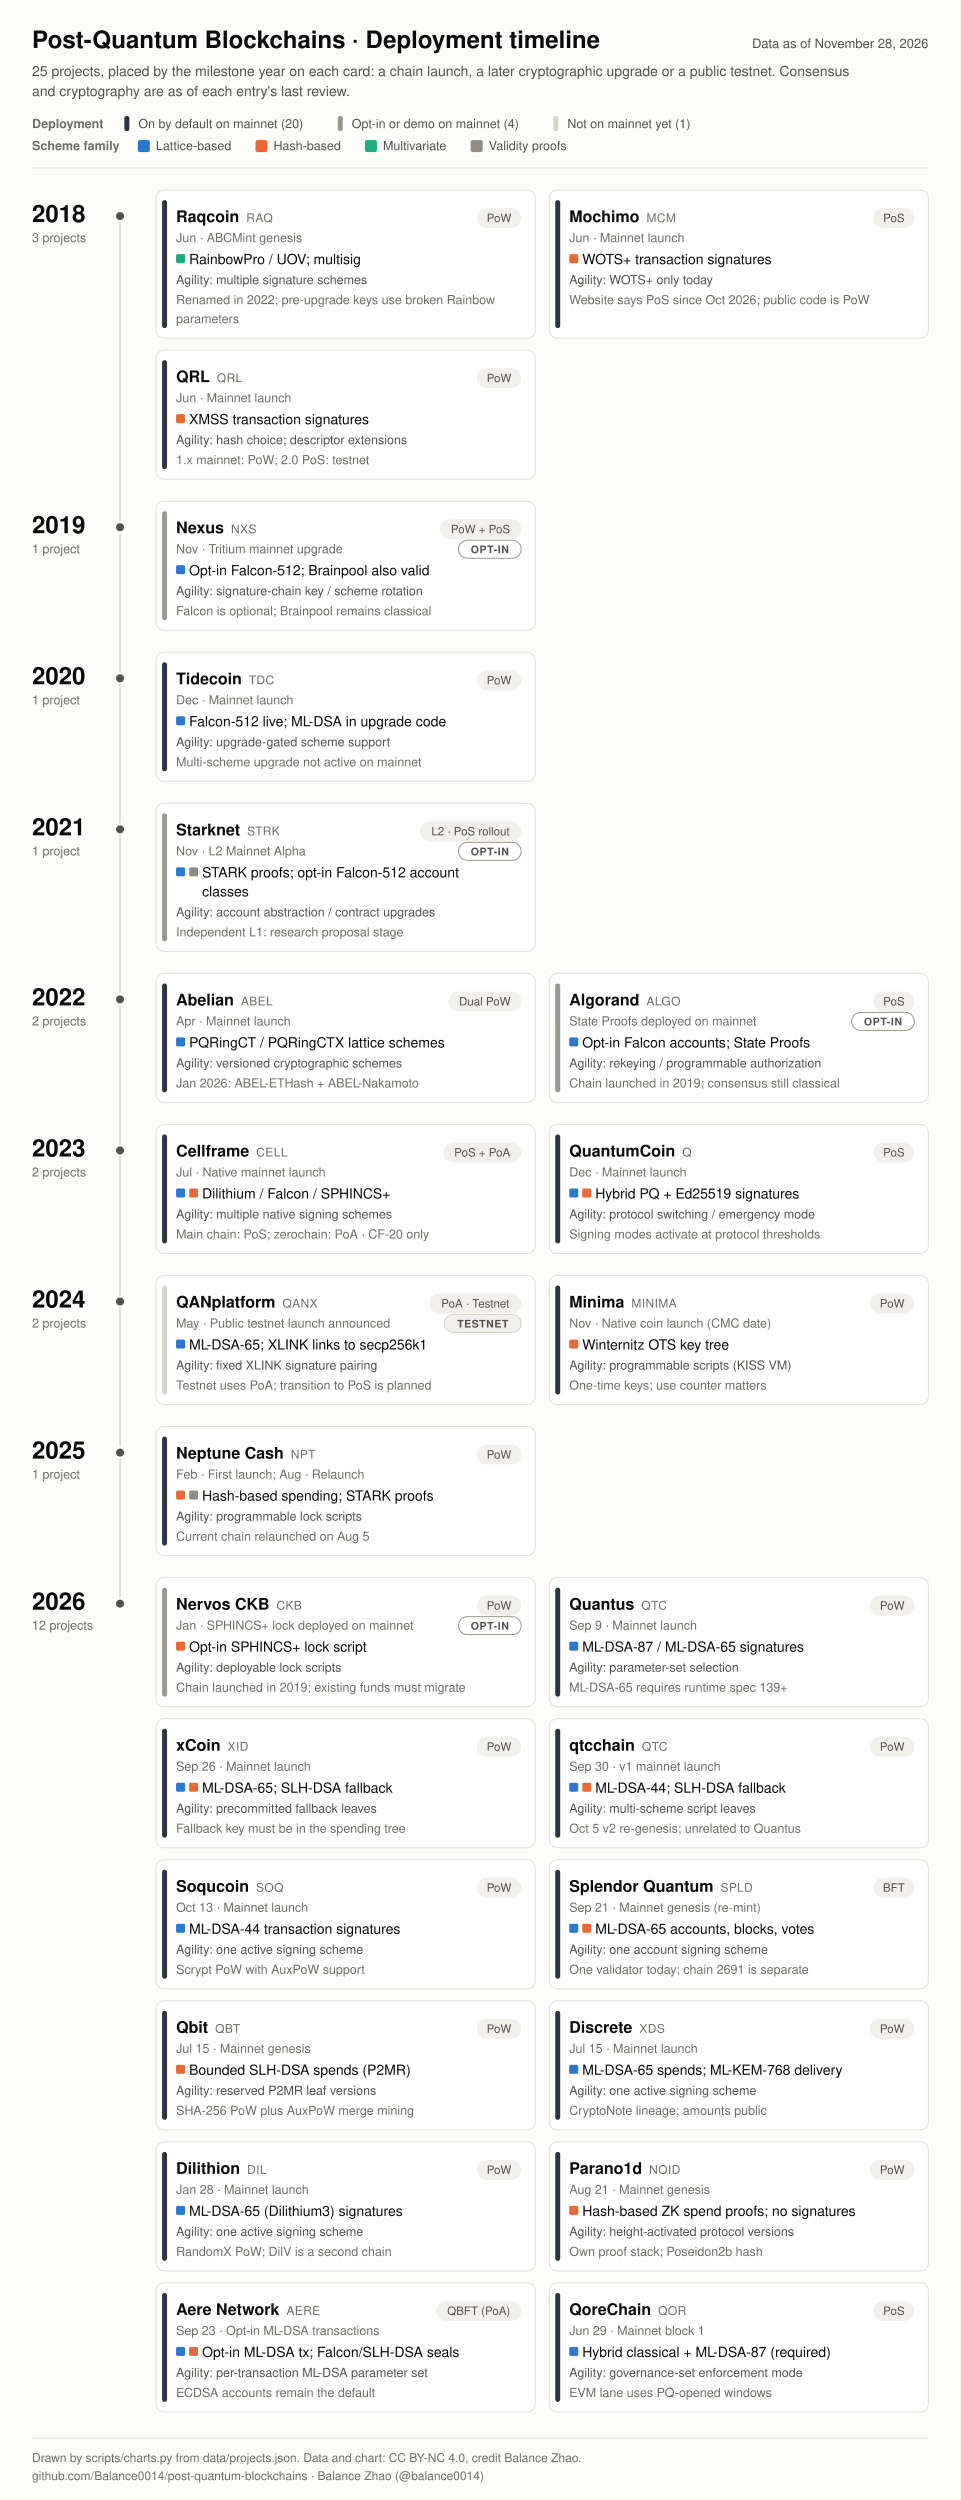
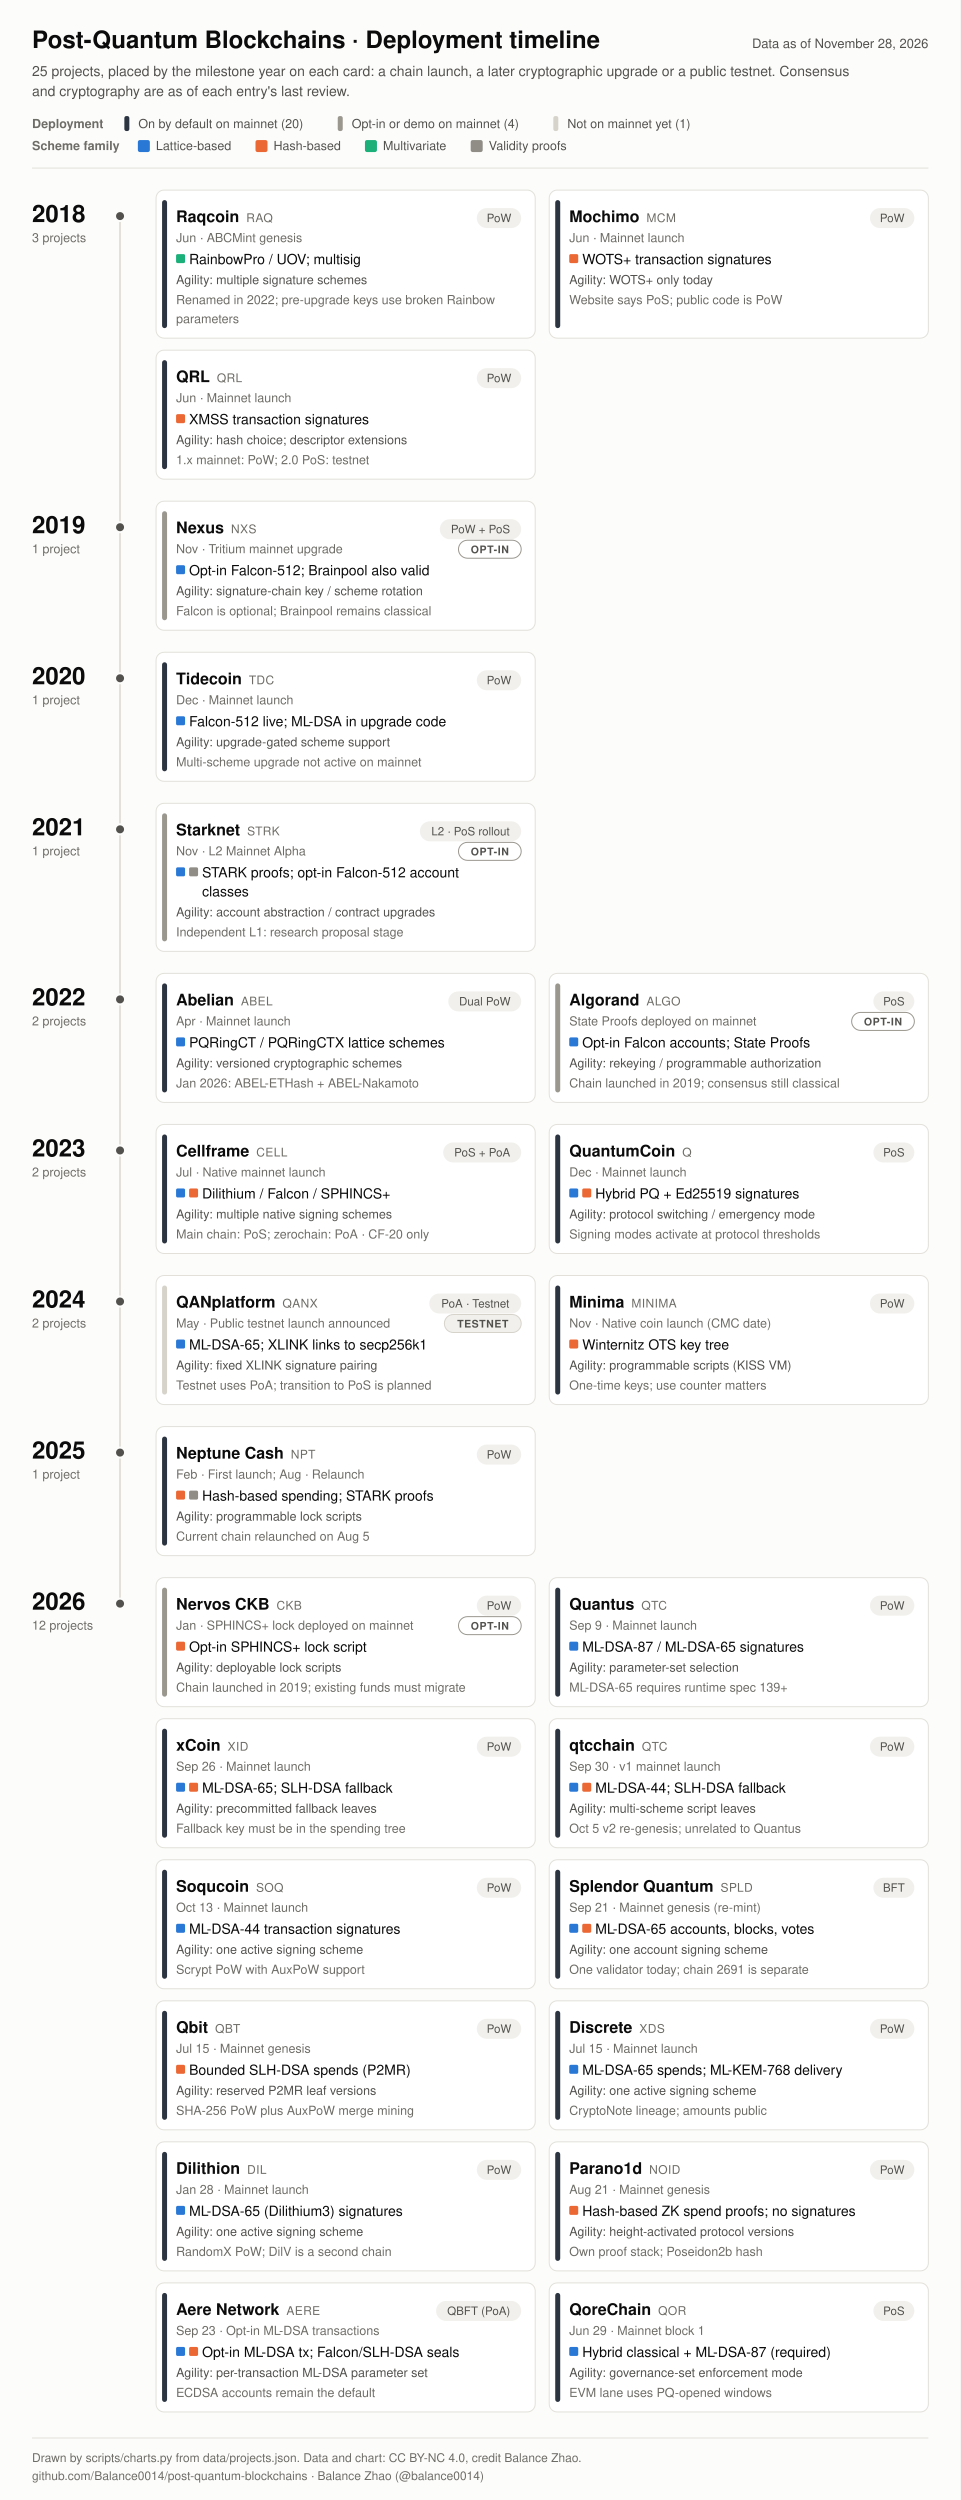
<svg xmlns="http://www.w3.org/2000/svg" width="960" height="2499" viewBox="0 0 960 2499" font-family="-apple-system, BlinkMacSystemFont, 'Segoe UI', Helvetica, Arial, sans-serif" role="img" aria-labelledby="title desc">
  <rect x="0" y="0" width="960" height="2499" fill="#fcfcfb" />
  <text x="32" y="48" font-size="24" fill="#0b0b0b" font-weight="700">Post-Quantum Blockchains · Deployment timeline</text>
  <text x="928" y="48" font-size="13" fill="#52514e" text-anchor="end">Data as of November 28, 2026</text>
  <text x="32" y="76" font-size="14" fill="#52514e">25 projects, placed by the milestone year on each card: a chain launch, a later cryptographic upgrade or a public testnet. Consensus</text>
  <text x="32" y="96" font-size="14" fill="#52514e">and cryptography are as of each entry's last review.</text>
  <text x="32" y="128" font-size="12.5" fill="#6e6c66" font-weight="600">Deployment</text>
  <rect x="124.3" y="116" width="5" height="15" fill="#2b3440" rx="2" />
  <text x="138.3" y="128" font-size="12.5" fill="#52514e">On by default on mainnet (20)</text>
  <rect x="337.6" y="116" width="5" height="15" fill="#9a978f" rx="2" />
  <text x="351.6" y="128" font-size="12.5" fill="#52514e">Opt-in or demo on mainnet (4)</text>
  <rect x="553.1" y="116" width="5" height="15" fill="#d6d3cb" rx="2" />
  <text x="567.1" y="128" font-size="12.5" fill="#52514e">Not on mainnet yet (1)</text>
  <text x="32" y="150" font-size="12.5" fill="#6e6c66" font-weight="600">Scheme family</text>
  <rect x="137.8" y="140" width="12" height="12" fill="#2a78d6" rx="2" />
  <text x="155.8" y="150" font-size="12.5" fill="#52514e">Lattice-based</text>
  <rect x="255.4" y="140" width="12" height="12" fill="#eb6834" rx="2" />
  <text x="273.4" y="150" font-size="12.5" fill="#52514e">Hash-based</text>
  <rect x="364.8" y="140" width="12" height="12" fill="#1baf7a" rx="2" />
  <text x="382.8" y="150" font-size="12.5" fill="#52514e">Multivariate</text>
  <rect x="470.5" y="140" width="12" height="12" fill="#8f8d86" rx="2" />
  <text x="488.5" y="150" font-size="12.5" fill="#52514e">Validity proofs</text>
  <line x1="32" y1="168" x2="928" y2="168" stroke="#e2e0d9" />
  <line x1="120" y1="216" x2="120" y2="1603" stroke="#e2e0d9" stroke-width="2" />
  <circle cx="120" cy="216" r="5" fill="#52514e" stroke="#fcfcfb" stroke-width="2" />
  <circle cx="120" cy="527" r="5" fill="#52514e" stroke="#fcfcfb" stroke-width="2" />
  <circle cx="120" cy="678" r="5" fill="#52514e" stroke="#fcfcfb" stroke-width="2" />
  <circle cx="120" cy="829" r="5" fill="#52514e" stroke="#fcfcfb" stroke-width="2" />
  <circle cx="120" cy="999" r="5" fill="#52514e" stroke="#fcfcfb" stroke-width="2" />
  <circle cx="120" cy="1150" r="5" fill="#52514e" stroke="#fcfcfb" stroke-width="2" />
  <circle cx="120" cy="1301" r="5" fill="#52514e" stroke="#fcfcfb" stroke-width="2" />
  <circle cx="120" cy="1452" r="5" fill="#52514e" stroke="#fcfcfb" stroke-width="2" />
  <circle cx="120" cy="1603" r="5" fill="#52514e" stroke="#fcfcfb" stroke-width="2" />
  <text x="32" y="222" font-size="24" fill="#0b0b0b" font-weight="700">2018</text>
  <text x="32" y="242" font-size="12.5" fill="#6e6c66">3 projects</text>
  <rect x="156" y="190" width="379" height="148" fill="#ffffff" rx="8" stroke="#e2e0d9" />
  <rect x="162" y="200" width="5" height="128" fill="#2b3440" rx="2.5" />
  <text x="176" y="222" font-size="16" fill="#0b0b0b" font-weight="700">Raqcoin<tspan dx="7" font-size="12" font-weight="400" fill="#6e6c66" letter-spacing="0.4">RAQ</tspan>
  </text>
  <rect x="476.6" y="208" width="44.4" height="20" fill="#f1f0ec" rx="10" />
  <text x="498.8" y="222" font-size="11.5" fill="#52514e" text-anchor="middle">PoW</text>
  <text x="176" y="242" font-size="12.5" fill="#6e6c66">Jun · ABCMint genesis</text>
  <rect x="176" y="254" width="9" height="9" fill="#1baf7a" rx="1.5" />
  <text x="189" y="264" font-size="14" fill="#0b0b0b">RainbowPro / UOV; multisig</text>
  <text x="176" y="284" font-size="12.5" fill="#52514e">Agility: multiple signature schemes</text>
  <text x="176" y="304" font-size="12.5" fill="#6e6c66">Renamed in 2022; pre-upgrade keys use broken Rainbow</text>
  <text x="176" y="323" font-size="12.5" fill="#6e6c66">parameters</text>
  <rect x="549" y="190" width="379" height="148" fill="#ffffff" rx="8" stroke="#e2e0d9" />
  <rect x="555" y="200" width="5" height="128" fill="#2b3440" rx="2.5" />
  <text x="569" y="222" font-size="16" fill="#0b0b0b" font-weight="700">Mochimo<tspan dx="7" font-size="12" font-weight="400" fill="#6e6c66" letter-spacing="0.4">MCM</tspan>
  </text>
-   <rect x="873" y="208" width="41" height="20" fill="#f1f0ec" rx="10" />
-   <text x="893.5" y="222" font-size="11.5" fill="#52514e" text-anchor="middle">PoS</text>
+   <rect x="869.6" y="208" width="44.4" height="20" fill="#f1f0ec" rx="10" />
+   <text x="891.8" y="222" font-size="11.5" fill="#52514e" text-anchor="middle">PoW</text>
  <text x="569" y="242" font-size="12.5" fill="#6e6c66">Jun · Mainnet launch</text>
  <rect x="569" y="254" width="9" height="9" fill="#eb6834" rx="1.5" />
  <text x="582" y="264" font-size="14" fill="#0b0b0b">WOTS+ transaction signatures</text>
  <text x="569" y="284" font-size="12.5" fill="#52514e">Agility: WOTS+ only today</text>
-   <text x="569" y="304" font-size="12.5" fill="#6e6c66">Website says PoS since Oct 2026; public code is PoW</text>
+   <text x="569" y="304" font-size="12.5" fill="#6e6c66">Website says PoS; public code is PoW</text>
  <rect x="156" y="350" width="379" height="129" fill="#ffffff" rx="8" stroke="#e2e0d9" />
  <rect x="162" y="360" width="5" height="109" fill="#2b3440" rx="2.5" />
  <text x="176" y="382" font-size="16" fill="#0b0b0b" font-weight="700">QRL<tspan dx="7" font-size="12" font-weight="400" fill="#6e6c66" letter-spacing="0.4">QRL</tspan>
  </text>
  <rect x="476.6" y="368" width="44.4" height="20" fill="#f1f0ec" rx="10" />
  <text x="498.8" y="382" font-size="11.5" fill="#52514e" text-anchor="middle">PoW</text>
  <text x="176" y="402" font-size="12.5" fill="#6e6c66">Jun · Mainnet launch</text>
  <rect x="176" y="414" width="9" height="9" fill="#eb6834" rx="1.5" />
  <text x="189" y="424" font-size="14" fill="#0b0b0b">XMSS transaction signatures</text>
  <text x="176" y="444" font-size="12.5" fill="#52514e">Agility: hash choice; descriptor extensions</text>
  <text x="176" y="464" font-size="12.5" fill="#6e6c66">1.x mainnet: PoW; 2.0 PoS: testnet</text>
  <text x="32" y="533" font-size="24" fill="#0b0b0b" font-weight="700">2019</text>
  <text x="32" y="553" font-size="12.5" fill="#6e6c66">1 project</text>
  <rect x="156" y="501" width="379" height="129" fill="#ffffff" rx="8" stroke="#e2e0d9" />
  <rect x="162" y="511" width="5" height="109" fill="#9a978f" rx="2.5" />
  <text x="176" y="533" font-size="16" fill="#0b0b0b" font-weight="700">Nexus<tspan dx="7" font-size="12" font-weight="400" fill="#6e6c66" letter-spacing="0.4">NXS</tspan>
  </text>
  <rect x="439.6" y="519" width="81.4" height="20" fill="#f1f0ec" rx="10" />
  <text x="480.3" y="533" font-size="11.5" fill="#52514e" text-anchor="middle">PoW + PoS</text>
  <text x="176" y="553" font-size="12.5" fill="#6e6c66">Nov · Tritium mainnet upgrade</text>
  <rect x="458.3" y="540" width="62.7" height="18" fill="#ffffff" rx="9" stroke="#9a978f" />
  <text x="489.6" y="553" font-size="10.5" fill="#52514e" font-weight="700" text-anchor="middle" letter-spacing="0.6">OPT-IN</text>
  <rect x="176" y="565" width="9" height="9" fill="#2a78d6" rx="1.5" />
  <text x="189" y="575" font-size="14" fill="#0b0b0b">Opt-in Falcon-512; Brainpool also valid</text>
  <text x="176" y="595" font-size="12.5" fill="#52514e">Agility: signature-chain key / scheme rotation</text>
  <text x="176" y="615" font-size="12.5" fill="#6e6c66">Falcon is optional; Brainpool remains classical</text>
  <text x="32" y="684" font-size="24" fill="#0b0b0b" font-weight="700">2020</text>
  <text x="32" y="704" font-size="12.5" fill="#6e6c66">1 project</text>
  <rect x="156" y="652" width="379" height="129" fill="#ffffff" rx="8" stroke="#e2e0d9" />
  <rect x="162" y="662" width="5" height="109" fill="#2b3440" rx="2.5" />
  <text x="176" y="684" font-size="16" fill="#0b0b0b" font-weight="700">Tidecoin<tspan dx="7" font-size="12" font-weight="400" fill="#6e6c66" letter-spacing="0.4">TDC</tspan>
  </text>
  <rect x="476.6" y="670" width="44.4" height="20" fill="#f1f0ec" rx="10" />
  <text x="498.8" y="684" font-size="11.5" fill="#52514e" text-anchor="middle">PoW</text>
  <text x="176" y="704" font-size="12.5" fill="#6e6c66">Dec · Mainnet launch</text>
  <rect x="176" y="716" width="9" height="9" fill="#2a78d6" rx="1.5" />
  <text x="189" y="726" font-size="14" fill="#0b0b0b">Falcon-512 live; ML-DSA in upgrade code</text>
  <text x="176" y="746" font-size="12.5" fill="#52514e">Agility: upgrade-gated scheme support</text>
  <text x="176" y="766" font-size="12.5" fill="#6e6c66">Multi-scheme upgrade not active on mainnet</text>
  <text x="32" y="835" font-size="24" fill="#0b0b0b" font-weight="700">2021</text>
  <text x="32" y="855" font-size="12.5" fill="#6e6c66">1 project</text>
  <rect x="156" y="803" width="379" height="148" fill="#ffffff" rx="8" stroke="#e2e0d9" />
  <rect x="162" y="813" width="5" height="128" fill="#9a978f" rx="2.5" />
  <text x="176" y="835" font-size="16" fill="#0b0b0b" font-weight="700">Starknet<tspan dx="7" font-size="12" font-weight="400" fill="#6e6c66" letter-spacing="0.4">STRK</tspan>
  </text>
  <rect x="419.7" y="821" width="101.3" height="20" fill="#f1f0ec" rx="10" />
  <text x="470.3" y="835" font-size="11.5" fill="#52514e" text-anchor="middle">L2 · PoS rollout</text>
  <text x="176" y="855" font-size="12.5" fill="#6e6c66">Nov · L2 Mainnet Alpha</text>
  <rect x="458.3" y="842" width="62.7" height="18" fill="#ffffff" rx="9" stroke="#9a978f" />
  <text x="489.6" y="855" font-size="10.5" fill="#52514e" font-weight="700" text-anchor="middle" letter-spacing="0.6">OPT-IN</text>
  <rect x="176" y="867" width="9" height="9" fill="#2a78d6" rx="1.5" />
  <rect x="189" y="867" width="9" height="9" fill="#8f8d86" rx="1.5" />
  <text x="202" y="877" font-size="14" fill="#0b0b0b">STARK proofs; opt-in Falcon-512 account</text>
  <text x="202" y="896" font-size="14" fill="#0b0b0b">classes</text>
  <text x="176" y="916" font-size="12.5" fill="#52514e">Agility: account abstraction / contract upgrades</text>
  <text x="176" y="936" font-size="12.5" fill="#6e6c66">Independent L1: research proposal stage</text>
  <text x="32" y="1005" font-size="24" fill="#0b0b0b" font-weight="700">2022</text>
  <text x="32" y="1025" font-size="12.5" fill="#6e6c66">2 projects</text>
  <rect x="156" y="973" width="379" height="129" fill="#ffffff" rx="8" stroke="#e2e0d9" />
  <rect x="162" y="983" width="5" height="109" fill="#2b3440" rx="2.5" />
  <text x="176" y="1005" font-size="16" fill="#0b0b0b" font-weight="700">Abelian<tspan dx="7" font-size="12" font-weight="400" fill="#6e6c66" letter-spacing="0.4">ABEL</tspan>
  </text>
  <rect x="448.1" y="991" width="72.9" height="20" fill="#f1f0ec" rx="10" />
  <text x="484.6" y="1005" font-size="11.5" fill="#52514e" text-anchor="middle">Dual PoW</text>
  <text x="176" y="1025" font-size="12.5" fill="#6e6c66">Apr · Mainnet launch</text>
  <rect x="176" y="1037" width="9" height="9" fill="#2a78d6" rx="1.5" />
  <text x="189" y="1047" font-size="14" fill="#0b0b0b">PQRingCT / PQRingCTX lattice schemes</text>
  <text x="176" y="1067" font-size="12.5" fill="#52514e">Agility: versioned cryptographic schemes</text>
  <text x="176" y="1087" font-size="12.5" fill="#6e6c66">Jan 2026: ABEL-ETHash + ABEL-Nakamoto</text>
  <rect x="549" y="973" width="379" height="129" fill="#ffffff" rx="8" stroke="#e2e0d9" />
  <rect x="555" y="983" width="5" height="109" fill="#9a978f" rx="2.5" />
  <text x="569" y="1005" font-size="16" fill="#0b0b0b" font-weight="700">Algorand<tspan dx="7" font-size="12" font-weight="400" fill="#6e6c66" letter-spacing="0.4">ALGO</tspan>
  </text>
  <rect x="873" y="991" width="41" height="20" fill="#f1f0ec" rx="10" />
  <text x="893.5" y="1005" font-size="11.5" fill="#52514e" text-anchor="middle">PoS</text>
  <text x="569" y="1025" font-size="12.5" fill="#6e6c66">State Proofs deployed on mainnet</text>
  <rect x="851.3" y="1012" width="62.7" height="18" fill="#ffffff" rx="9" stroke="#9a978f" />
  <text x="882.6" y="1025" font-size="10.5" fill="#52514e" font-weight="700" text-anchor="middle" letter-spacing="0.6">OPT-IN</text>
  <rect x="569" y="1037" width="9" height="9" fill="#2a78d6" rx="1.5" />
  <text x="582" y="1047" font-size="14" fill="#0b0b0b">Opt-in Falcon accounts; State Proofs</text>
  <text x="569" y="1067" font-size="12.5" fill="#52514e">Agility: rekeying / programmable authorization</text>
  <text x="569" y="1087" font-size="12.5" fill="#6e6c66">Chain launched in 2019; consensus still classical</text>
  <text x="32" y="1156" font-size="24" fill="#0b0b0b" font-weight="700">2023</text>
  <text x="32" y="1176" font-size="12.5" fill="#6e6c66">2 projects</text>
  <rect x="156" y="1124" width="379" height="129" fill="#ffffff" rx="8" stroke="#e2e0d9" />
  <rect x="162" y="1134" width="5" height="109" fill="#2b3440" rx="2.5" />
  <text x="176" y="1156" font-size="16" fill="#0b0b0b" font-weight="700">Cellframe<tspan dx="7" font-size="12" font-weight="400" fill="#6e6c66" letter-spacing="0.4">CELL</tspan>
  </text>
  <rect x="443" y="1142" width="78" height="20" fill="#f1f0ec" rx="10" />
  <text x="482" y="1156" font-size="11.5" fill="#52514e" text-anchor="middle">PoS + PoA</text>
  <text x="176" y="1176" font-size="12.5" fill="#6e6c66">Jul · Native mainnet launch</text>
  <rect x="176" y="1188" width="9" height="9" fill="#2a78d6" rx="1.5" />
  <rect x="189" y="1188" width="9" height="9" fill="#eb6834" rx="1.5" />
  <text x="202" y="1198" font-size="14" fill="#0b0b0b">Dilithium / Falcon / SPHINCS+</text>
  <text x="176" y="1218" font-size="12.5" fill="#52514e">Agility: multiple native signing schemes</text>
  <text x="176" y="1238" font-size="12.5" fill="#6e6c66">Main chain: PoS; zerochain: PoA · CF-20 only</text>
  <rect x="549" y="1124" width="379" height="129" fill="#ffffff" rx="8" stroke="#e2e0d9" />
  <rect x="555" y="1134" width="5" height="109" fill="#2b3440" rx="2.5" />
  <text x="569" y="1156" font-size="16" fill="#0b0b0b" font-weight="700">QuantumCoin<tspan dx="7" font-size="12" font-weight="400" fill="#6e6c66" letter-spacing="0.4">Q</tspan>
  </text>
  <rect x="873" y="1142" width="41" height="20" fill="#f1f0ec" rx="10" />
  <text x="893.5" y="1156" font-size="11.5" fill="#52514e" text-anchor="middle">PoS</text>
  <text x="569" y="1176" font-size="12.5" fill="#6e6c66">Dec · Mainnet launch</text>
  <rect x="569" y="1188" width="9" height="9" fill="#2a78d6" rx="1.5" />
  <rect x="582" y="1188" width="9" height="9" fill="#eb6834" rx="1.5" />
  <text x="595" y="1198" font-size="14" fill="#0b0b0b">Hybrid PQ + Ed25519 signatures</text>
  <text x="569" y="1218" font-size="12.5" fill="#52514e">Agility: protocol switching / emergency mode</text>
  <text x="569" y="1238" font-size="12.5" fill="#6e6c66">Signing modes activate at protocol thresholds</text>
  <text x="32" y="1307" font-size="24" fill="#0b0b0b" font-weight="700">2024</text>
  <text x="32" y="1327" font-size="12.5" fill="#6e6c66">2 projects</text>
  <rect x="156" y="1275" width="379" height="129" fill="#ffffff" rx="8" stroke="#e2e0d9" />
  <rect x="162" y="1285" width="5" height="109" fill="#d6d3cb" rx="2.5" />
  <text x="176" y="1307" font-size="16" fill="#0b0b0b" font-weight="700">QANplatform<tspan dx="7" font-size="12" font-weight="400" fill="#6e6c66" letter-spacing="0.4">QANX</tspan>
  </text>
  <rect x="429.1" y="1293" width="91.9" height="20" fill="#f1f0ec" rx="10" />
  <text x="475.1" y="1307" font-size="11.5" fill="#52514e" text-anchor="middle">PoA · Testnet</text>
  <text x="176" y="1327" font-size="12.5" fill="#6e6c66">May · Public testnet launch announced</text>
  <rect x="444.2" y="1314" width="76.8" height="18" fill="#f1f0ec" rx="9" stroke="#d6d3cb" />
  <text x="482.6" y="1327" font-size="10.5" fill="#52514e" font-weight="700" text-anchor="middle" letter-spacing="0.6">TESTNET</text>
  <rect x="176" y="1339" width="9" height="9" fill="#2a78d6" rx="1.5" />
  <text x="189" y="1349" font-size="14" fill="#0b0b0b">ML-DSA-65; XLINK links to secp256k1</text>
  <text x="176" y="1369" font-size="12.5" fill="#52514e">Agility: fixed XLINK signature pairing</text>
  <text x="176" y="1389" font-size="12.5" fill="#6e6c66">Testnet uses PoA; transition to PoS is planned</text>
  <rect x="549" y="1275" width="379" height="129" fill="#ffffff" rx="8" stroke="#e2e0d9" />
  <rect x="555" y="1285" width="5" height="109" fill="#2b3440" rx="2.5" />
  <text x="569" y="1307" font-size="16" fill="#0b0b0b" font-weight="700">Minima<tspan dx="7" font-size="12" font-weight="400" fill="#6e6c66" letter-spacing="0.4">MINIMA</tspan>
  </text>
  <rect x="869.6" y="1293" width="44.4" height="20" fill="#f1f0ec" rx="10" />
  <text x="891.8" y="1307" font-size="11.5" fill="#52514e" text-anchor="middle">PoW</text>
  <text x="569" y="1327" font-size="12.5" fill="#6e6c66">Nov · Native coin launch (CMC date)</text>
  <rect x="569" y="1339" width="9" height="9" fill="#eb6834" rx="1.5" />
  <text x="582" y="1349" font-size="14" fill="#0b0b0b">Winternitz OTS key tree</text>
  <text x="569" y="1369" font-size="12.5" fill="#52514e">Agility: programmable scripts (KISS VM)</text>
  <text x="569" y="1389" font-size="12.5" fill="#6e6c66">One-time keys; use counter matters</text>
  <text x="32" y="1458" font-size="24" fill="#0b0b0b" font-weight="700">2025</text>
  <text x="32" y="1478" font-size="12.5" fill="#6e6c66">1 project</text>
  <rect x="156" y="1426" width="379" height="129" fill="#ffffff" rx="8" stroke="#e2e0d9" />
  <rect x="162" y="1436" width="5" height="109" fill="#2b3440" rx="2.5" />
  <text x="176" y="1458" font-size="16" fill="#0b0b0b" font-weight="700">Neptune Cash<tspan dx="7" font-size="12" font-weight="400" fill="#6e6c66" letter-spacing="0.4">NPT</tspan>
  </text>
  <rect x="476.6" y="1444" width="44.4" height="20" fill="#f1f0ec" rx="10" />
  <text x="498.8" y="1458" font-size="11.5" fill="#52514e" text-anchor="middle">PoW</text>
  <text x="176" y="1478" font-size="12.5" fill="#6e6c66">Feb · First launch; Aug · Relaunch</text>
  <rect x="176" y="1490" width="9" height="9" fill="#eb6834" rx="1.5" />
  <rect x="189" y="1490" width="9" height="9" fill="#8f8d86" rx="1.5" />
  <text x="202" y="1500" font-size="14" fill="#0b0b0b">Hash-based spending; STARK proofs</text>
  <text x="176" y="1520" font-size="12.5" fill="#52514e">Agility: programmable lock scripts</text>
  <text x="176" y="1540" font-size="12.5" fill="#6e6c66">Current chain relaunched on Aug 5</text>
  <text x="32" y="1609" font-size="24" fill="#0b0b0b" font-weight="700">2026</text>
  <text x="32" y="1629" font-size="12.5" fill="#6e6c66">12 projects</text>
  <rect x="156" y="1577" width="379" height="129" fill="#ffffff" rx="8" stroke="#e2e0d9" />
  <rect x="162" y="1587" width="5" height="109" fill="#9a978f" rx="2.5" />
  <text x="176" y="1609" font-size="16" fill="#0b0b0b" font-weight="700">Nervos CKB<tspan dx="7" font-size="12" font-weight="400" fill="#6e6c66" letter-spacing="0.4">CKB</tspan>
  </text>
  <rect x="476.6" y="1595" width="44.4" height="20" fill="#f1f0ec" rx="10" />
  <text x="498.8" y="1609" font-size="11.5" fill="#52514e" text-anchor="middle">PoW</text>
  <text x="176" y="1629" font-size="12.5" fill="#6e6c66">Jan · SPHINCS+ lock deployed on mainnet</text>
  <rect x="458.3" y="1616" width="62.7" height="18" fill="#ffffff" rx="9" stroke="#9a978f" />
  <text x="489.6" y="1629" font-size="10.5" fill="#52514e" font-weight="700" text-anchor="middle" letter-spacing="0.6">OPT-IN</text>
  <rect x="176" y="1641" width="9" height="9" fill="#eb6834" rx="1.5" />
  <text x="189" y="1651" font-size="14" fill="#0b0b0b">Opt-in SPHINCS+ lock script</text>
  <text x="176" y="1671" font-size="12.5" fill="#52514e">Agility: deployable lock scripts</text>
  <text x="176" y="1691" font-size="12.5" fill="#6e6c66">Chain launched in 2019; existing funds must migrate</text>
  <rect x="549" y="1577" width="379" height="129" fill="#ffffff" rx="8" stroke="#e2e0d9" />
  <rect x="555" y="1587" width="5" height="109" fill="#2b3440" rx="2.5" />
  <text x="569" y="1609" font-size="16" fill="#0b0b0b" font-weight="700">Quantus<tspan dx="7" font-size="12" font-weight="400" fill="#6e6c66" letter-spacing="0.4">QTC</tspan>
  </text>
  <rect x="869.6" y="1595" width="44.4" height="20" fill="#f1f0ec" rx="10" />
  <text x="891.8" y="1609" font-size="11.5" fill="#52514e" text-anchor="middle">PoW</text>
  <text x="569" y="1629" font-size="12.5" fill="#6e6c66">Sep 9 · Mainnet launch</text>
  <rect x="569" y="1641" width="9" height="9" fill="#2a78d6" rx="1.5" />
  <text x="582" y="1651" font-size="14" fill="#0b0b0b">ML-DSA-87 / ML-DSA-65 signatures</text>
  <text x="569" y="1671" font-size="12.5" fill="#52514e">Agility: parameter-set selection</text>
  <text x="569" y="1691" font-size="12.5" fill="#6e6c66">ML-DSA-65 requires runtime spec 139+</text>
  <rect x="156" y="1718" width="379" height="129" fill="#ffffff" rx="8" stroke="#e2e0d9" />
  <rect x="162" y="1728" width="5" height="109" fill="#2b3440" rx="2.5" />
  <text x="176" y="1750" font-size="16" fill="#0b0b0b" font-weight="700">xCoin<tspan dx="7" font-size="12" font-weight="400" fill="#6e6c66" letter-spacing="0.4">XID</tspan>
  </text>
  <rect x="476.6" y="1736" width="44.4" height="20" fill="#f1f0ec" rx="10" />
  <text x="498.8" y="1750" font-size="11.5" fill="#52514e" text-anchor="middle">PoW</text>
  <text x="176" y="1770" font-size="12.5" fill="#6e6c66">Sep 26 · Mainnet launch</text>
  <rect x="176" y="1782" width="9" height="9" fill="#2a78d6" rx="1.5" />
  <rect x="189" y="1782" width="9" height="9" fill="#eb6834" rx="1.5" />
  <text x="202" y="1792" font-size="14" fill="#0b0b0b">ML-DSA-65; SLH-DSA fallback</text>
  <text x="176" y="1812" font-size="12.5" fill="#52514e">Agility: precommitted fallback leaves</text>
  <text x="176" y="1832" font-size="12.5" fill="#6e6c66">Fallback key must be in the spending tree</text>
  <rect x="549" y="1718" width="379" height="129" fill="#ffffff" rx="8" stroke="#e2e0d9" />
  <rect x="555" y="1728" width="5" height="109" fill="#2b3440" rx="2.5" />
  <text x="569" y="1750" font-size="16" fill="#0b0b0b" font-weight="700">qtcchain<tspan dx="7" font-size="12" font-weight="400" fill="#6e6c66" letter-spacing="0.4">QTC</tspan>
  </text>
  <rect x="869.6" y="1736" width="44.4" height="20" fill="#f1f0ec" rx="10" />
  <text x="891.8" y="1750" font-size="11.5" fill="#52514e" text-anchor="middle">PoW</text>
  <text x="569" y="1770" font-size="12.5" fill="#6e6c66">Sep 30 · v1 mainnet launch</text>
  <rect x="569" y="1782" width="9" height="9" fill="#2a78d6" rx="1.5" />
  <rect x="582" y="1782" width="9" height="9" fill="#eb6834" rx="1.5" />
  <text x="595" y="1792" font-size="14" fill="#0b0b0b">ML-DSA-44; SLH-DSA fallback</text>
  <text x="569" y="1812" font-size="12.5" fill="#52514e">Agility: multi-scheme script leaves</text>
  <text x="569" y="1832" font-size="12.5" fill="#6e6c66">Oct 5 v2 re-genesis; unrelated to Quantus</text>
  <rect x="156" y="1859" width="379" height="129" fill="#ffffff" rx="8" stroke="#e2e0d9" />
  <rect x="162" y="1869" width="5" height="109" fill="#2b3440" rx="2.5" />
  <text x="176" y="1891" font-size="16" fill="#0b0b0b" font-weight="700">Soqucoin<tspan dx="7" font-size="12" font-weight="400" fill="#6e6c66" letter-spacing="0.4">SOQ</tspan>
  </text>
  <rect x="476.6" y="1877" width="44.4" height="20" fill="#f1f0ec" rx="10" />
  <text x="498.8" y="1891" font-size="11.5" fill="#52514e" text-anchor="middle">PoW</text>
  <text x="176" y="1911" font-size="12.5" fill="#6e6c66">Oct 13 · Mainnet launch</text>
  <rect x="176" y="1923" width="9" height="9" fill="#2a78d6" rx="1.5" />
  <text x="189" y="1933" font-size="14" fill="#0b0b0b">ML-DSA-44 transaction signatures</text>
  <text x="176" y="1953" font-size="12.5" fill="#52514e">Agility: one active signing scheme</text>
  <text x="176" y="1973" font-size="12.5" fill="#6e6c66">Scrypt PoW with AuxPoW support</text>
  <rect x="549" y="1859" width="379" height="129" fill="#ffffff" rx="8" stroke="#e2e0d9" />
  <rect x="555" y="1869" width="5" height="109" fill="#2b3440" rx="2.5" />
  <text x="569" y="1891" font-size="16" fill="#0b0b0b" font-weight="700">Splendor Quantum<tspan dx="7" font-size="12" font-weight="400" fill="#6e6c66" letter-spacing="0.4">SPLD</tspan>
  </text>
  <rect x="873" y="1877" width="41" height="20" fill="#f1f0ec" rx="10" />
  <text x="893.5" y="1891" font-size="11.5" fill="#52514e" text-anchor="middle">BFT</text>
  <text x="569" y="1911" font-size="12.5" fill="#6e6c66">Sep 21 · Mainnet genesis (re-mint)</text>
  <rect x="569" y="1923" width="9" height="9" fill="#2a78d6" rx="1.5" />
  <rect x="582" y="1923" width="9" height="9" fill="#eb6834" rx="1.5" />
  <text x="595" y="1933" font-size="14" fill="#0b0b0b">ML-DSA-65 accounts, blocks, votes</text>
  <text x="569" y="1953" font-size="12.5" fill="#52514e">Agility: one account signing scheme</text>
  <text x="569" y="1973" font-size="12.5" fill="#6e6c66">One validator today; chain 2691 is separate</text>
  <rect x="156" y="2000" width="379" height="129" fill="#ffffff" rx="8" stroke="#e2e0d9" />
  <rect x="162" y="2010" width="5" height="109" fill="#2b3440" rx="2.5" />
  <text x="176" y="2032" font-size="16" fill="#0b0b0b" font-weight="700">Qbit<tspan dx="7" font-size="12" font-weight="400" fill="#6e6c66" letter-spacing="0.4">QBT</tspan>
  </text>
  <rect x="476.6" y="2018" width="44.4" height="20" fill="#f1f0ec" rx="10" />
  <text x="498.8" y="2032" font-size="11.5" fill="#52514e" text-anchor="middle">PoW</text>
  <text x="176" y="2052" font-size="12.5" fill="#6e6c66">Jul 15 · Mainnet genesis</text>
  <rect x="176" y="2064" width="9" height="9" fill="#eb6834" rx="1.5" />
  <text x="189" y="2074" font-size="14" fill="#0b0b0b">Bounded SLH-DSA spends (P2MR)</text>
  <text x="176" y="2094" font-size="12.5" fill="#52514e">Agility: reserved P2MR leaf versions</text>
  <text x="176" y="2114" font-size="12.5" fill="#6e6c66">SHA-256 PoW plus AuxPoW merge mining</text>
  <rect x="549" y="2000" width="379" height="129" fill="#ffffff" rx="8" stroke="#e2e0d9" />
  <rect x="555" y="2010" width="5" height="109" fill="#2b3440" rx="2.5" />
  <text x="569" y="2032" font-size="16" fill="#0b0b0b" font-weight="700">Discrete<tspan dx="7" font-size="12" font-weight="400" fill="#6e6c66" letter-spacing="0.4">XDS</tspan>
  </text>
  <rect x="869.6" y="2018" width="44.4" height="20" fill="#f1f0ec" rx="10" />
  <text x="891.8" y="2032" font-size="11.5" fill="#52514e" text-anchor="middle">PoW</text>
  <text x="569" y="2052" font-size="12.5" fill="#6e6c66">Jul 15 · Mainnet launch</text>
  <rect x="569" y="2064" width="9" height="9" fill="#2a78d6" rx="1.5" />
  <text x="582" y="2074" font-size="14" fill="#0b0b0b">ML-DSA-65 spends; ML-KEM-768 delivery</text>
  <text x="569" y="2094" font-size="12.5" fill="#52514e">Agility: one active signing scheme</text>
  <text x="569" y="2114" font-size="12.5" fill="#6e6c66">CryptoNote lineage; amounts public</text>
  <rect x="156" y="2141" width="379" height="129" fill="#ffffff" rx="8" stroke="#e2e0d9" />
  <rect x="162" y="2151" width="5" height="109" fill="#2b3440" rx="2.5" />
  <text x="176" y="2173" font-size="16" fill="#0b0b0b" font-weight="700">Dilithion<tspan dx="7" font-size="12" font-weight="400" fill="#6e6c66" letter-spacing="0.4">DIL</tspan>
  </text>
  <rect x="476.6" y="2159" width="44.4" height="20" fill="#f1f0ec" rx="10" />
  <text x="498.8" y="2173" font-size="11.5" fill="#52514e" text-anchor="middle">PoW</text>
  <text x="176" y="2193" font-size="12.5" fill="#6e6c66">Jan 28 · Mainnet launch</text>
  <rect x="176" y="2205" width="9" height="9" fill="#2a78d6" rx="1.5" />
  <text x="189" y="2215" font-size="14" fill="#0b0b0b">ML-DSA-65 (Dilithium3) signatures</text>
  <text x="176" y="2235" font-size="12.5" fill="#52514e">Agility: one active signing scheme</text>
  <text x="176" y="2255" font-size="12.5" fill="#6e6c66">RandomX PoW; DilV is a second chain</text>
  <rect x="549" y="2141" width="379" height="129" fill="#ffffff" rx="8" stroke="#e2e0d9" />
  <rect x="555" y="2151" width="5" height="109" fill="#2b3440" rx="2.5" />
  <text x="569" y="2173" font-size="16" fill="#0b0b0b" font-weight="700">Parano1d<tspan dx="7" font-size="12" font-weight="400" fill="#6e6c66" letter-spacing="0.4">NOID</tspan>
  </text>
  <rect x="869.6" y="2159" width="44.4" height="20" fill="#f1f0ec" rx="10" />
  <text x="891.8" y="2173" font-size="11.5" fill="#52514e" text-anchor="middle">PoW</text>
  <text x="569" y="2193" font-size="12.5" fill="#6e6c66">Aug 21 · Mainnet genesis</text>
  <rect x="569" y="2205" width="9" height="9" fill="#eb6834" rx="1.5" />
  <text x="582" y="2215" font-size="14" fill="#0b0b0b">Hash-based ZK spend proofs; no signatures</text>
  <text x="569" y="2235" font-size="12.5" fill="#52514e">Agility: height-activated protocol versions</text>
  <text x="569" y="2255" font-size="12.5" fill="#6e6c66">Own proof stack; Poseidon2b hash</text>
  <rect x="156" y="2282" width="379" height="129" fill="#ffffff" rx="8" stroke="#e2e0d9" />
  <rect x="162" y="2292" width="5" height="109" fill="#2b3440" rx="2.5" />
  <text x="176" y="2314" font-size="16" fill="#0b0b0b" font-weight="700">Aere Network<tspan dx="7" font-size="12" font-weight="400" fill="#6e6c66" letter-spacing="0.4">AERE</tspan>
  </text>
  <rect x="435.9" y="2300" width="85.1" height="20" fill="#f1f0ec" rx="10" />
  <text x="478.5" y="2314" font-size="11.5" fill="#52514e" text-anchor="middle">QBFT (PoA)</text>
  <text x="176" y="2334" font-size="12.5" fill="#6e6c66">Sep 23 · Opt-in ML-DSA transactions</text>
  <rect x="176" y="2346" width="9" height="9" fill="#2a78d6" rx="1.5" />
  <rect x="189" y="2346" width="9" height="9" fill="#eb6834" rx="1.5" />
  <text x="202" y="2356" font-size="14" fill="#0b0b0b">Opt-in ML-DSA tx; Falcon/SLH-DSA seals</text>
  <text x="176" y="2376" font-size="12.5" fill="#52514e">Agility: per-transaction ML-DSA parameter set</text>
  <text x="176" y="2396" font-size="12.5" fill="#6e6c66">ECDSA accounts remain the default</text>
  <rect x="549" y="2282" width="379" height="129" fill="#ffffff" rx="8" stroke="#e2e0d9" />
  <rect x="555" y="2292" width="5" height="109" fill="#2b3440" rx="2.5" />
  <text x="569" y="2314" font-size="16" fill="#0b0b0b" font-weight="700">QoreChain<tspan dx="7" font-size="12" font-weight="400" fill="#6e6c66" letter-spacing="0.4">QOR</tspan>
  </text>
  <rect x="873" y="2300" width="41" height="20" fill="#f1f0ec" rx="10" />
  <text x="893.5" y="2314" font-size="11.5" fill="#52514e" text-anchor="middle">PoS</text>
  <text x="569" y="2334" font-size="12.5" fill="#6e6c66">Jun 29 · Mainnet block 1</text>
  <rect x="569" y="2346" width="9" height="9" fill="#2a78d6" rx="1.5" />
  <text x="582" y="2356" font-size="14" fill="#0b0b0b">Hybrid classical + ML-DSA-87 (required)</text>
  <text x="569" y="2376" font-size="12.5" fill="#52514e">Agility: governance-set enforcement mode</text>
  <text x="569" y="2396" font-size="12.5" fill="#6e6c66">EVM lane uses PQ-opened windows</text>
  <line x1="32" y1="2437" x2="928" y2="2437" stroke="#e2e0d9" />
  <text x="32" y="2461" font-size="12" fill="#6e6c66">Drawn by scripts/charts.py from data/projects.json. Data and chart: CC BY-NC 4.0, credit Balance Zhao.</text>
  <text x="32" y="2479" font-size="12" fill="#6e6c66">github.com/Balance0014/post-quantum-blockchains · Balance Zhao (@balance0014)</text>
</svg>
